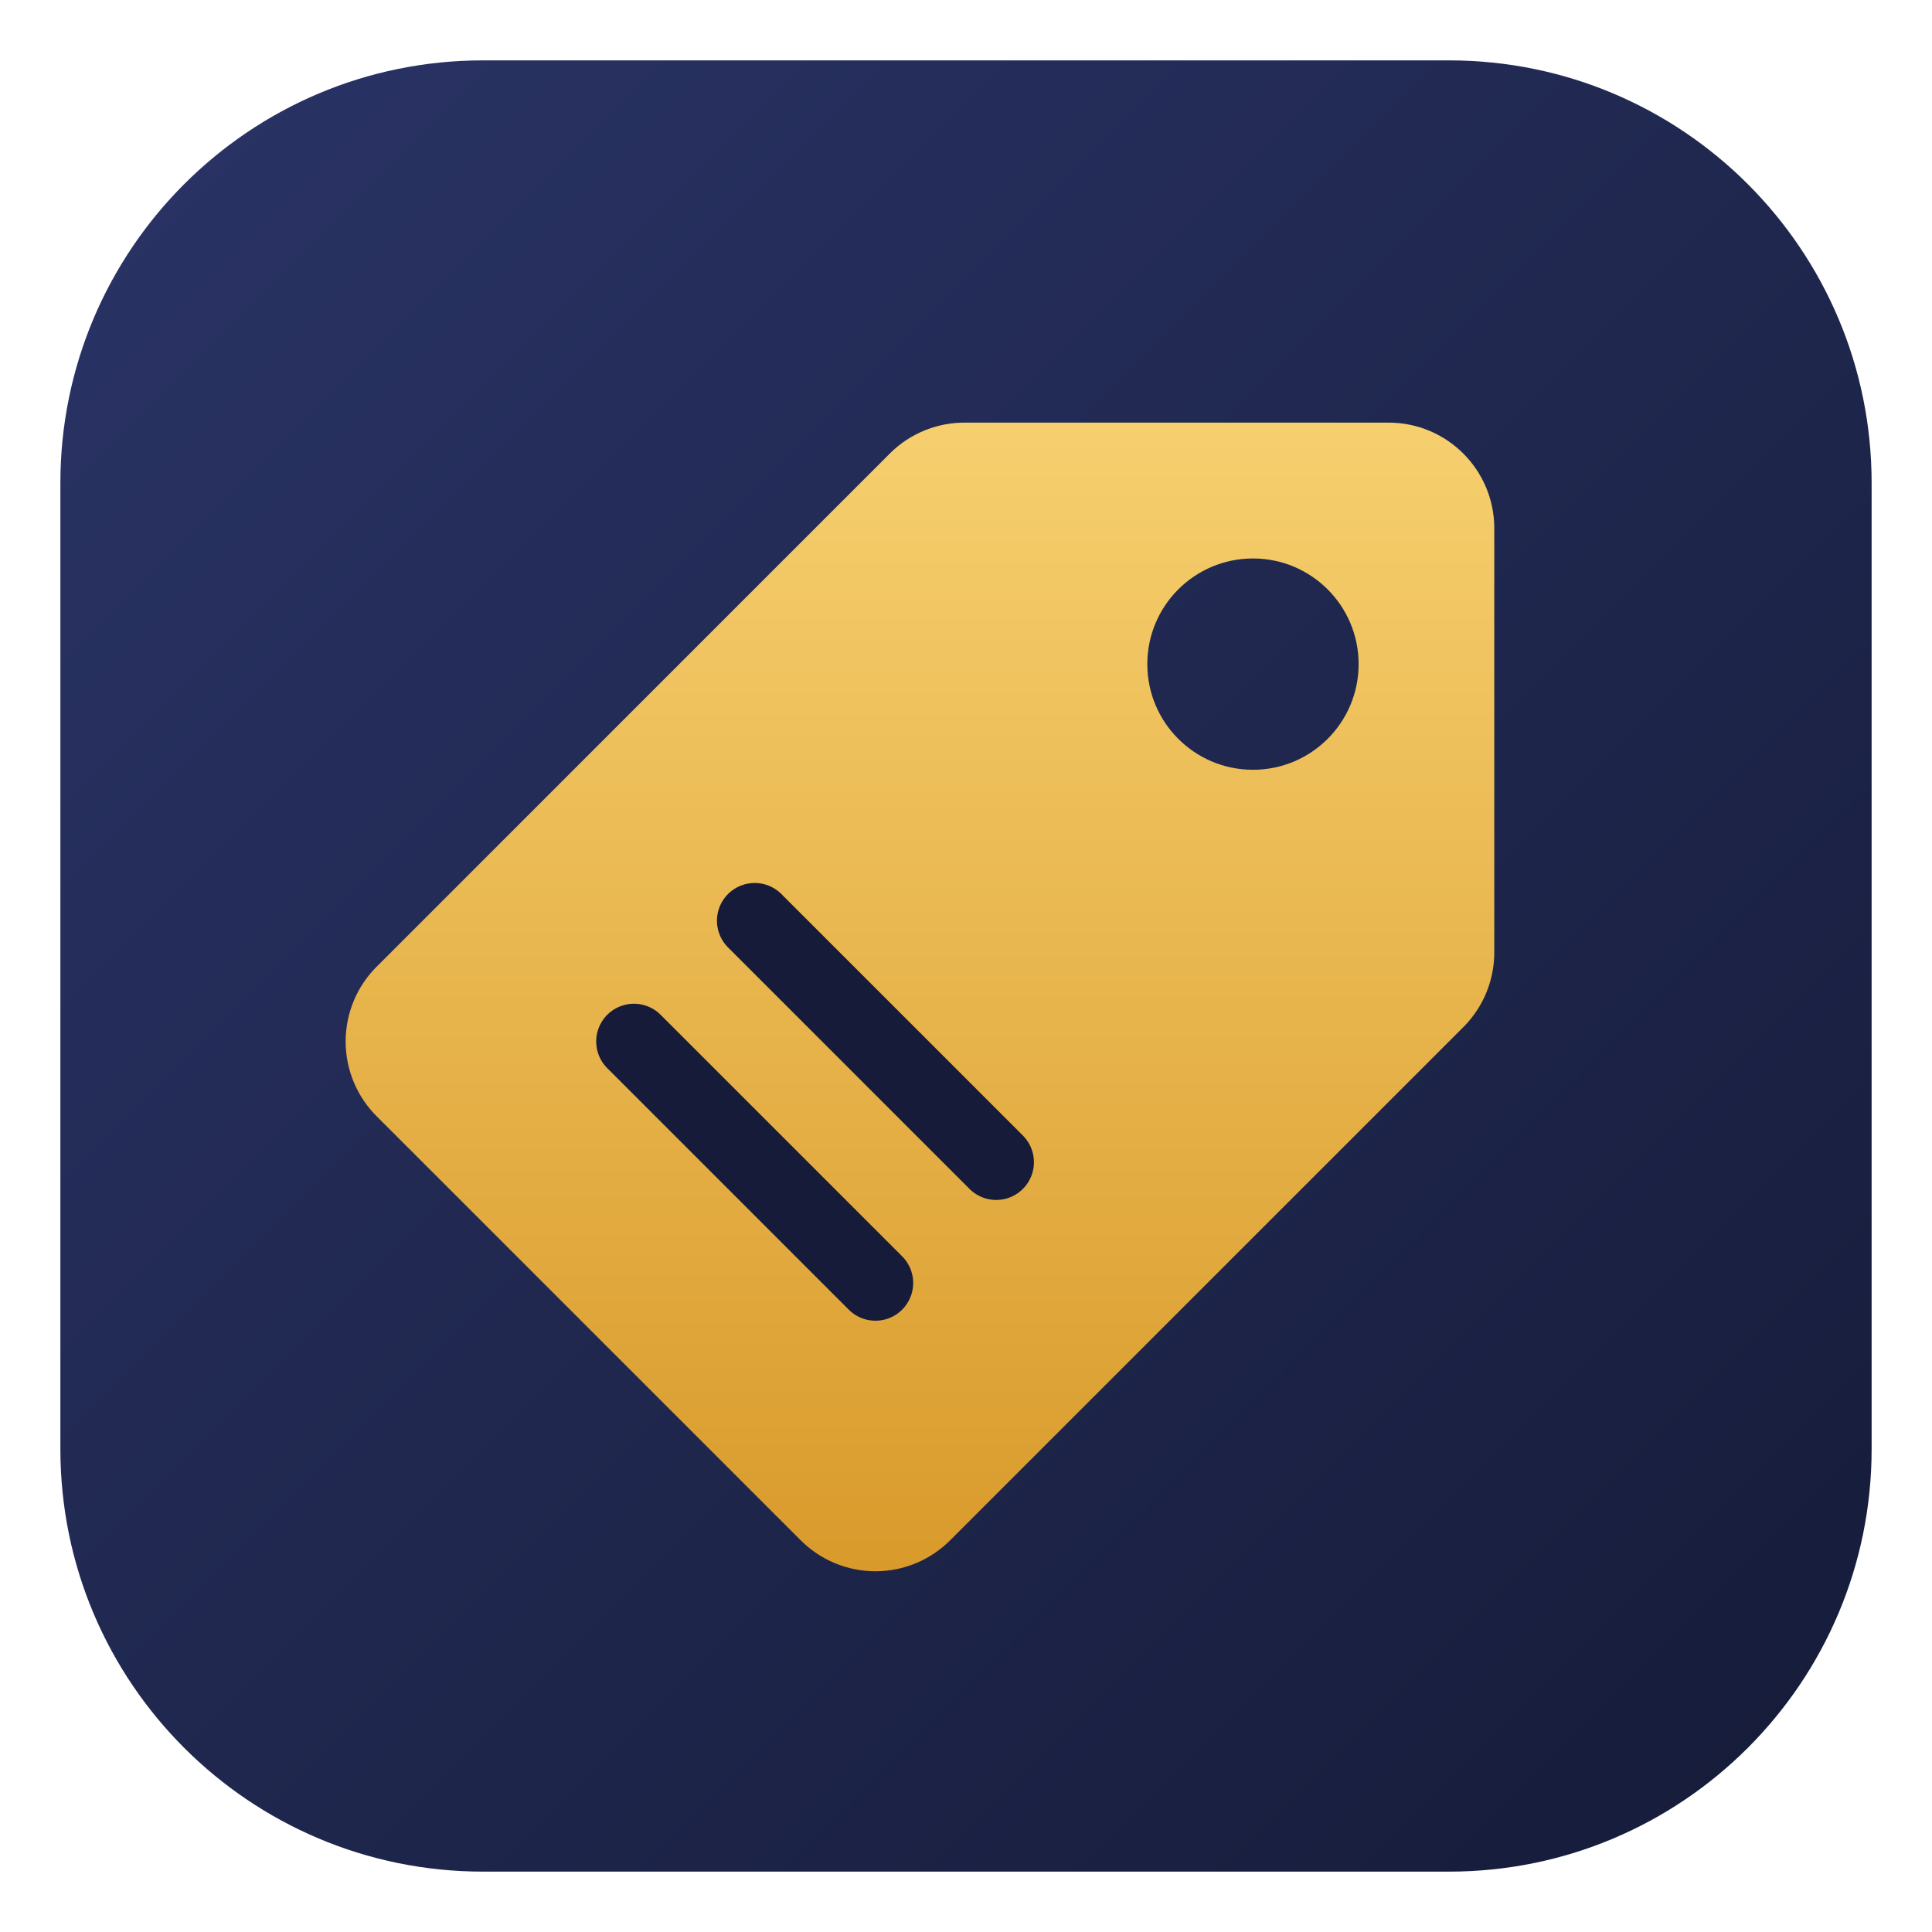
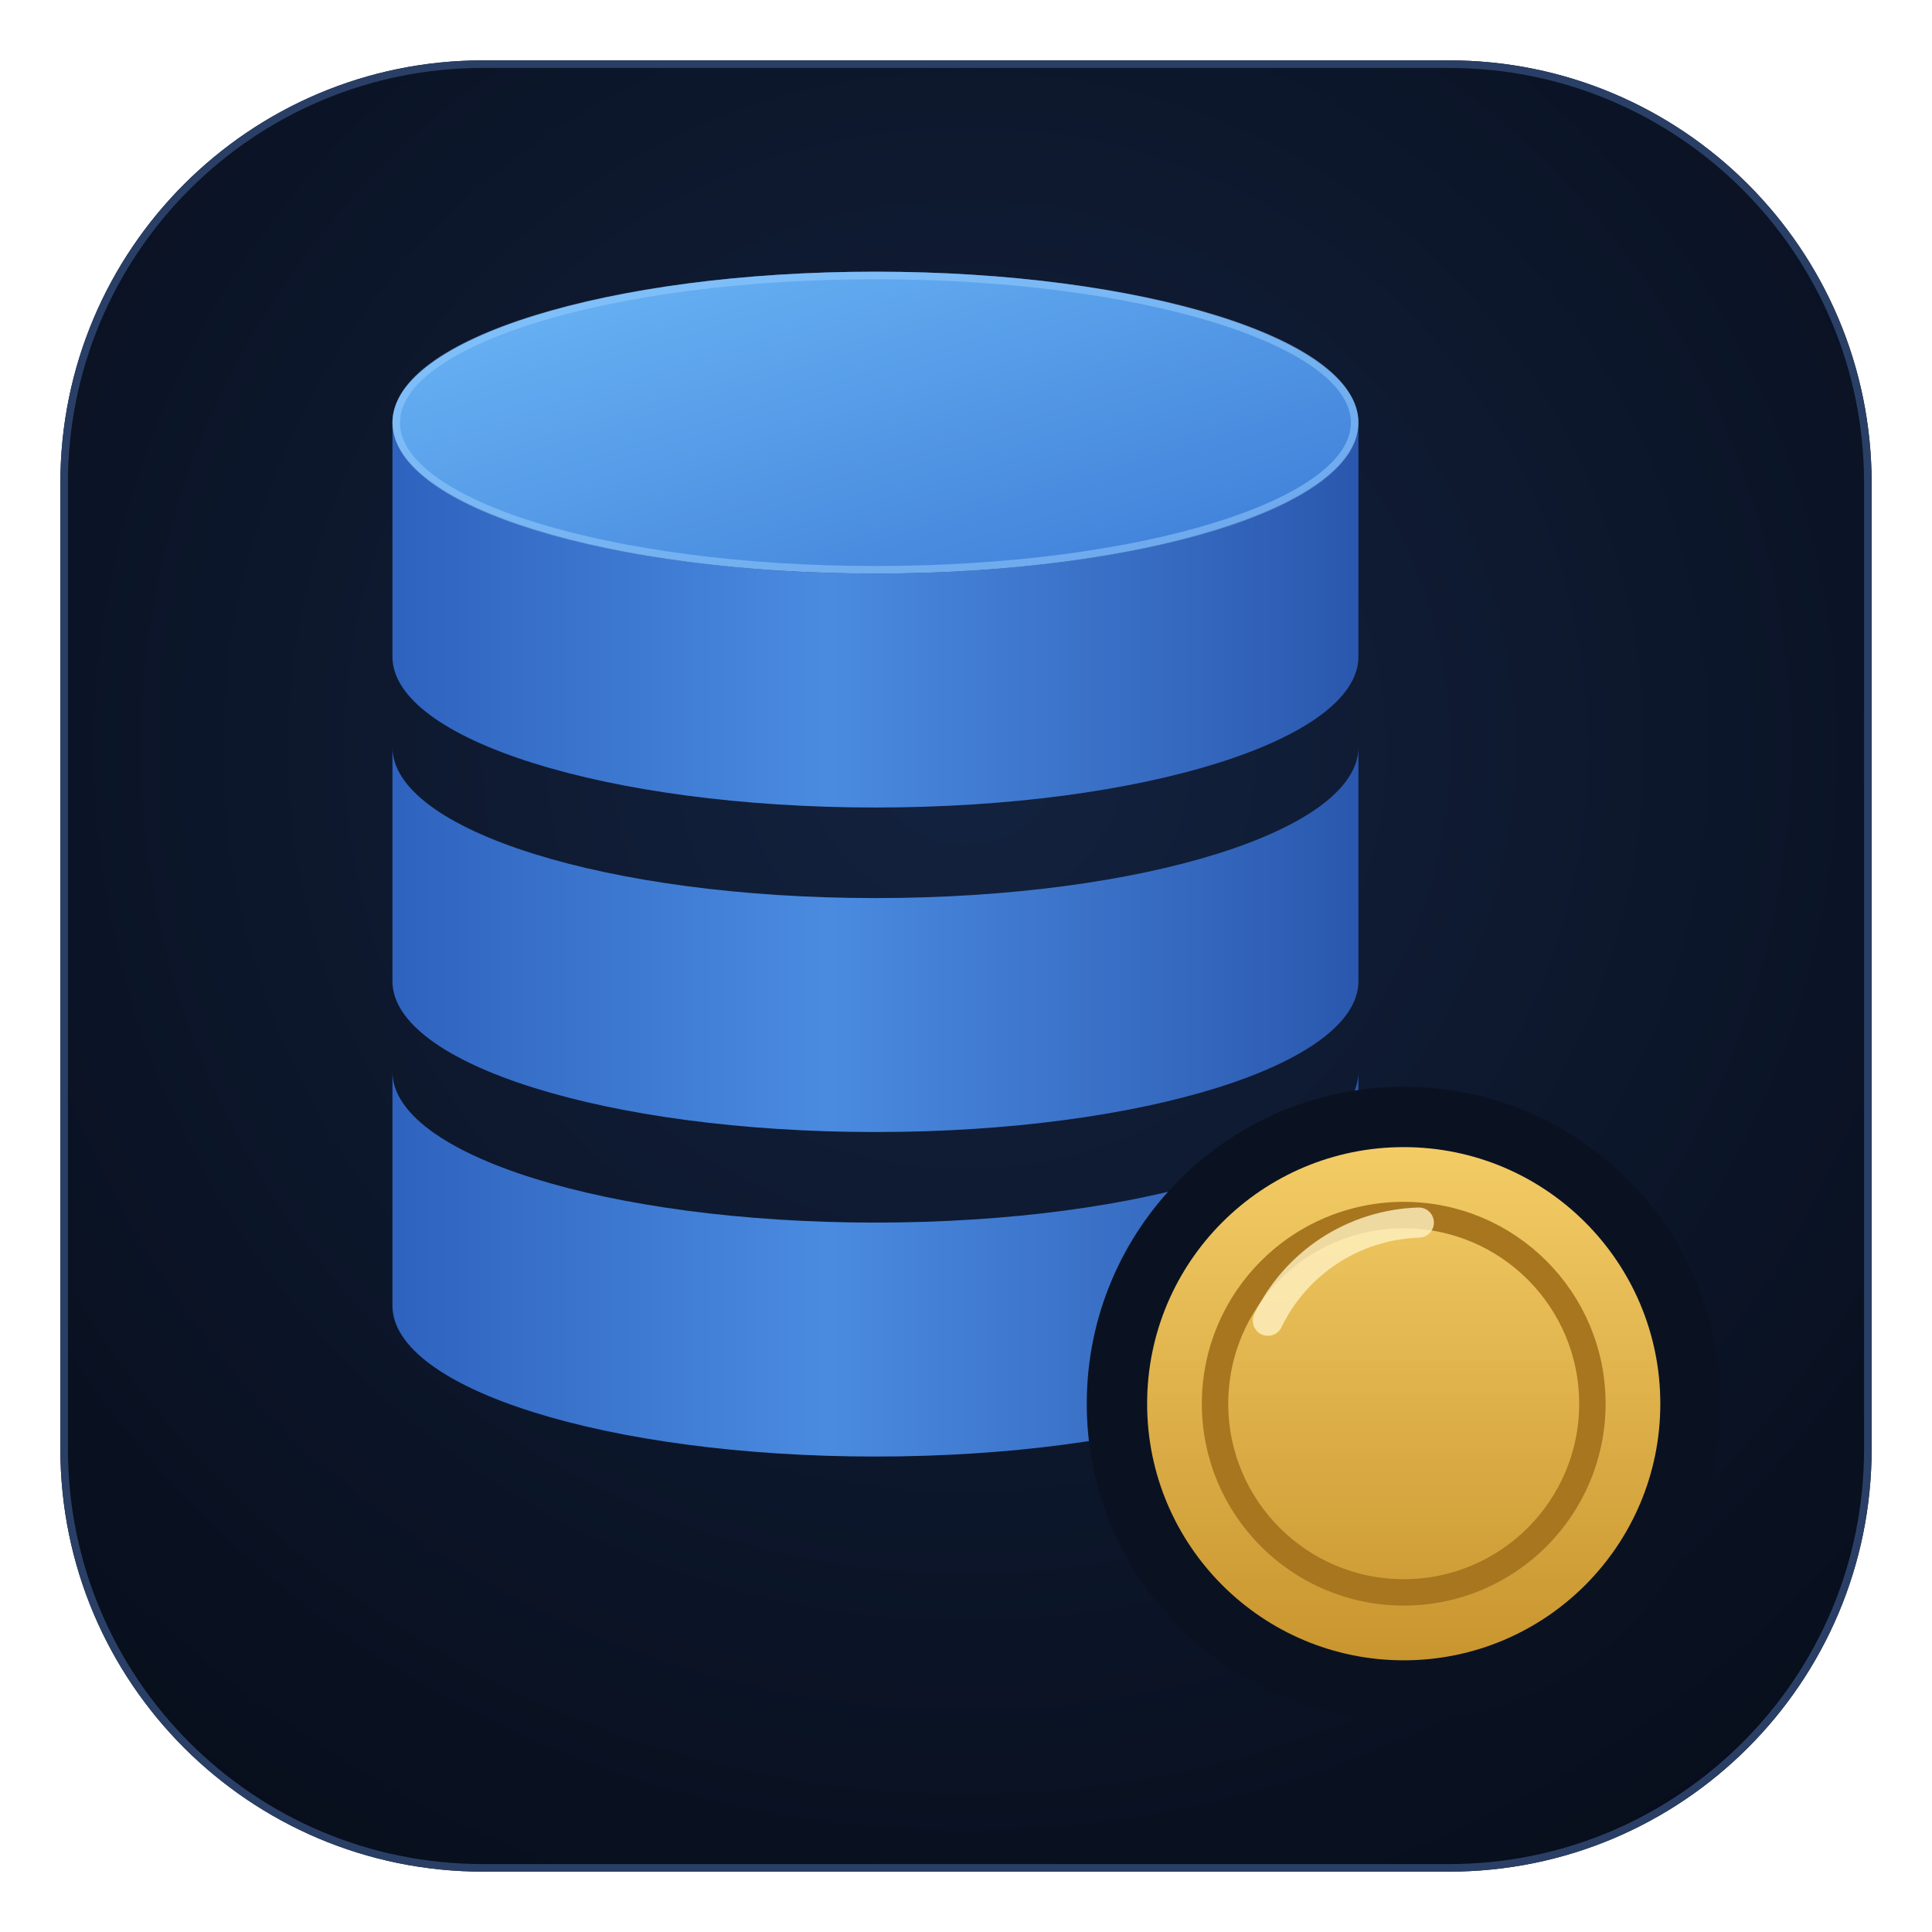
<svg xmlns="http://www.w3.org/2000/svg" viewBox="0 0 512 512" width="512" height="512">
  <defs>
-     <linearGradient id="g" x1="0" y1="0" x2="1" y2="1">
-       <stop offset="0" stop-color="#2A3466" />
-       <stop offset="1" stop-color="#151B38" />
+     <radialGradient id="bg" cx=".5" cy=".38" r=".75">
+       <stop offset="0" stop-color="#13223F" />
+       <stop offset="1" stop-color="#070D1A" />
+     </radialGradient>
+     <linearGradient id="top" x1="0" y1="0" x2="1" y2="1">
+       <stop offset="0" stop-color="#6DB8F7" />
+       <stop offset="1" stop-color="#3B7BD6" />
+     </linearGradient>
+     <linearGradient id="side" x1="0" y1="0" x2="1" y2="0">
+       <stop offset="0" stop-color="#2E62BE" />
+       <stop offset=".45" stop-color="#4A8BE0" />
+       <stop offset="1" stop-color="#2A57AE" />
    </linearGradient>
    <linearGradient id="au" x1="0" y1="0" x2="0" y2="1">
-       <stop offset="0" stop-color="#F6CF6E" />
-       <stop offset="1" stop-color="#D99A2B" />
+       <stop offset="0" stop-color="#F3CC66" />
+       <stop offset="1" stop-color="#C9952E" />
    </linearGradient>
  </defs>
-   <rect x="16" y="16" width="480" height="480" rx="112" fill="url(#g)" />
-   <g transform="translate(-12 8)">
-     <path fill="url(#au)" fill-rule="evenodd" d="M268 104h112a28 28 0 0 1 28 28v112a28 28 0 0 1-8 20L264 400a28 28 0 0 1-40 0L112 288a28 28 0 0 1 0-40L248 112a28 28 0 0 1 20-8zM344 140a28 28 0 1 0 0.1 0z" />
-     <g stroke="#151B38" stroke-width="20" stroke-linecap="round">
-       <path d="M212 236l64 64" />
-       <path d="M180 268l64 64" />
+   <rect x="16" y="16" width="480" height="480" rx="112" fill="url(#bg)" />
+   <rect x="17" y="17" width="478" height="478" rx="111" fill="none" stroke="#2A3F66" stroke-width="2" />
+   <g transform="translate(-24 -16)">
+     <g>
+       <path fill="url(#side)" d="M128 300c0 22 57 40 128 40s128-18 128-40v62c0 22-57 40-128 40s-128-18-128-40z" />
+       <path fill="url(#side)" d="M128 214c0 22 57 40 128 40s128-18 128-40v62c0 22-57 40-128 40s-128-18-128-40z" />
+       <path fill="url(#side)" d="M128 128c0 22 57 40 128 40s128-18 128-40v62c0 22-57 40-128 40s-128-18-128-40z" />
+       <ellipse cx="256" cy="128" rx="128" ry="40" fill="url(#top)" />
+       <ellipse cx="256" cy="128" rx="127" ry="39" fill="none" stroke="#9AD0FF" stroke-opacity=".5" stroke-width="2" />
    </g>
  </g>
+   <circle cx="372" cy="372" r="84" fill="#0A1222" />
+   <circle cx="372" cy="372" r="68" fill="url(#au)" />
+   <circle cx="372" cy="372" r="50" fill="none" stroke="#A8761F" stroke-width="7" />
+   <path d="M336 350a46 46 0 0 1 40-26" fill="none" stroke="#FFF1C2" stroke-width="8" stroke-linecap="round" opacity=".8" />
</svg>
